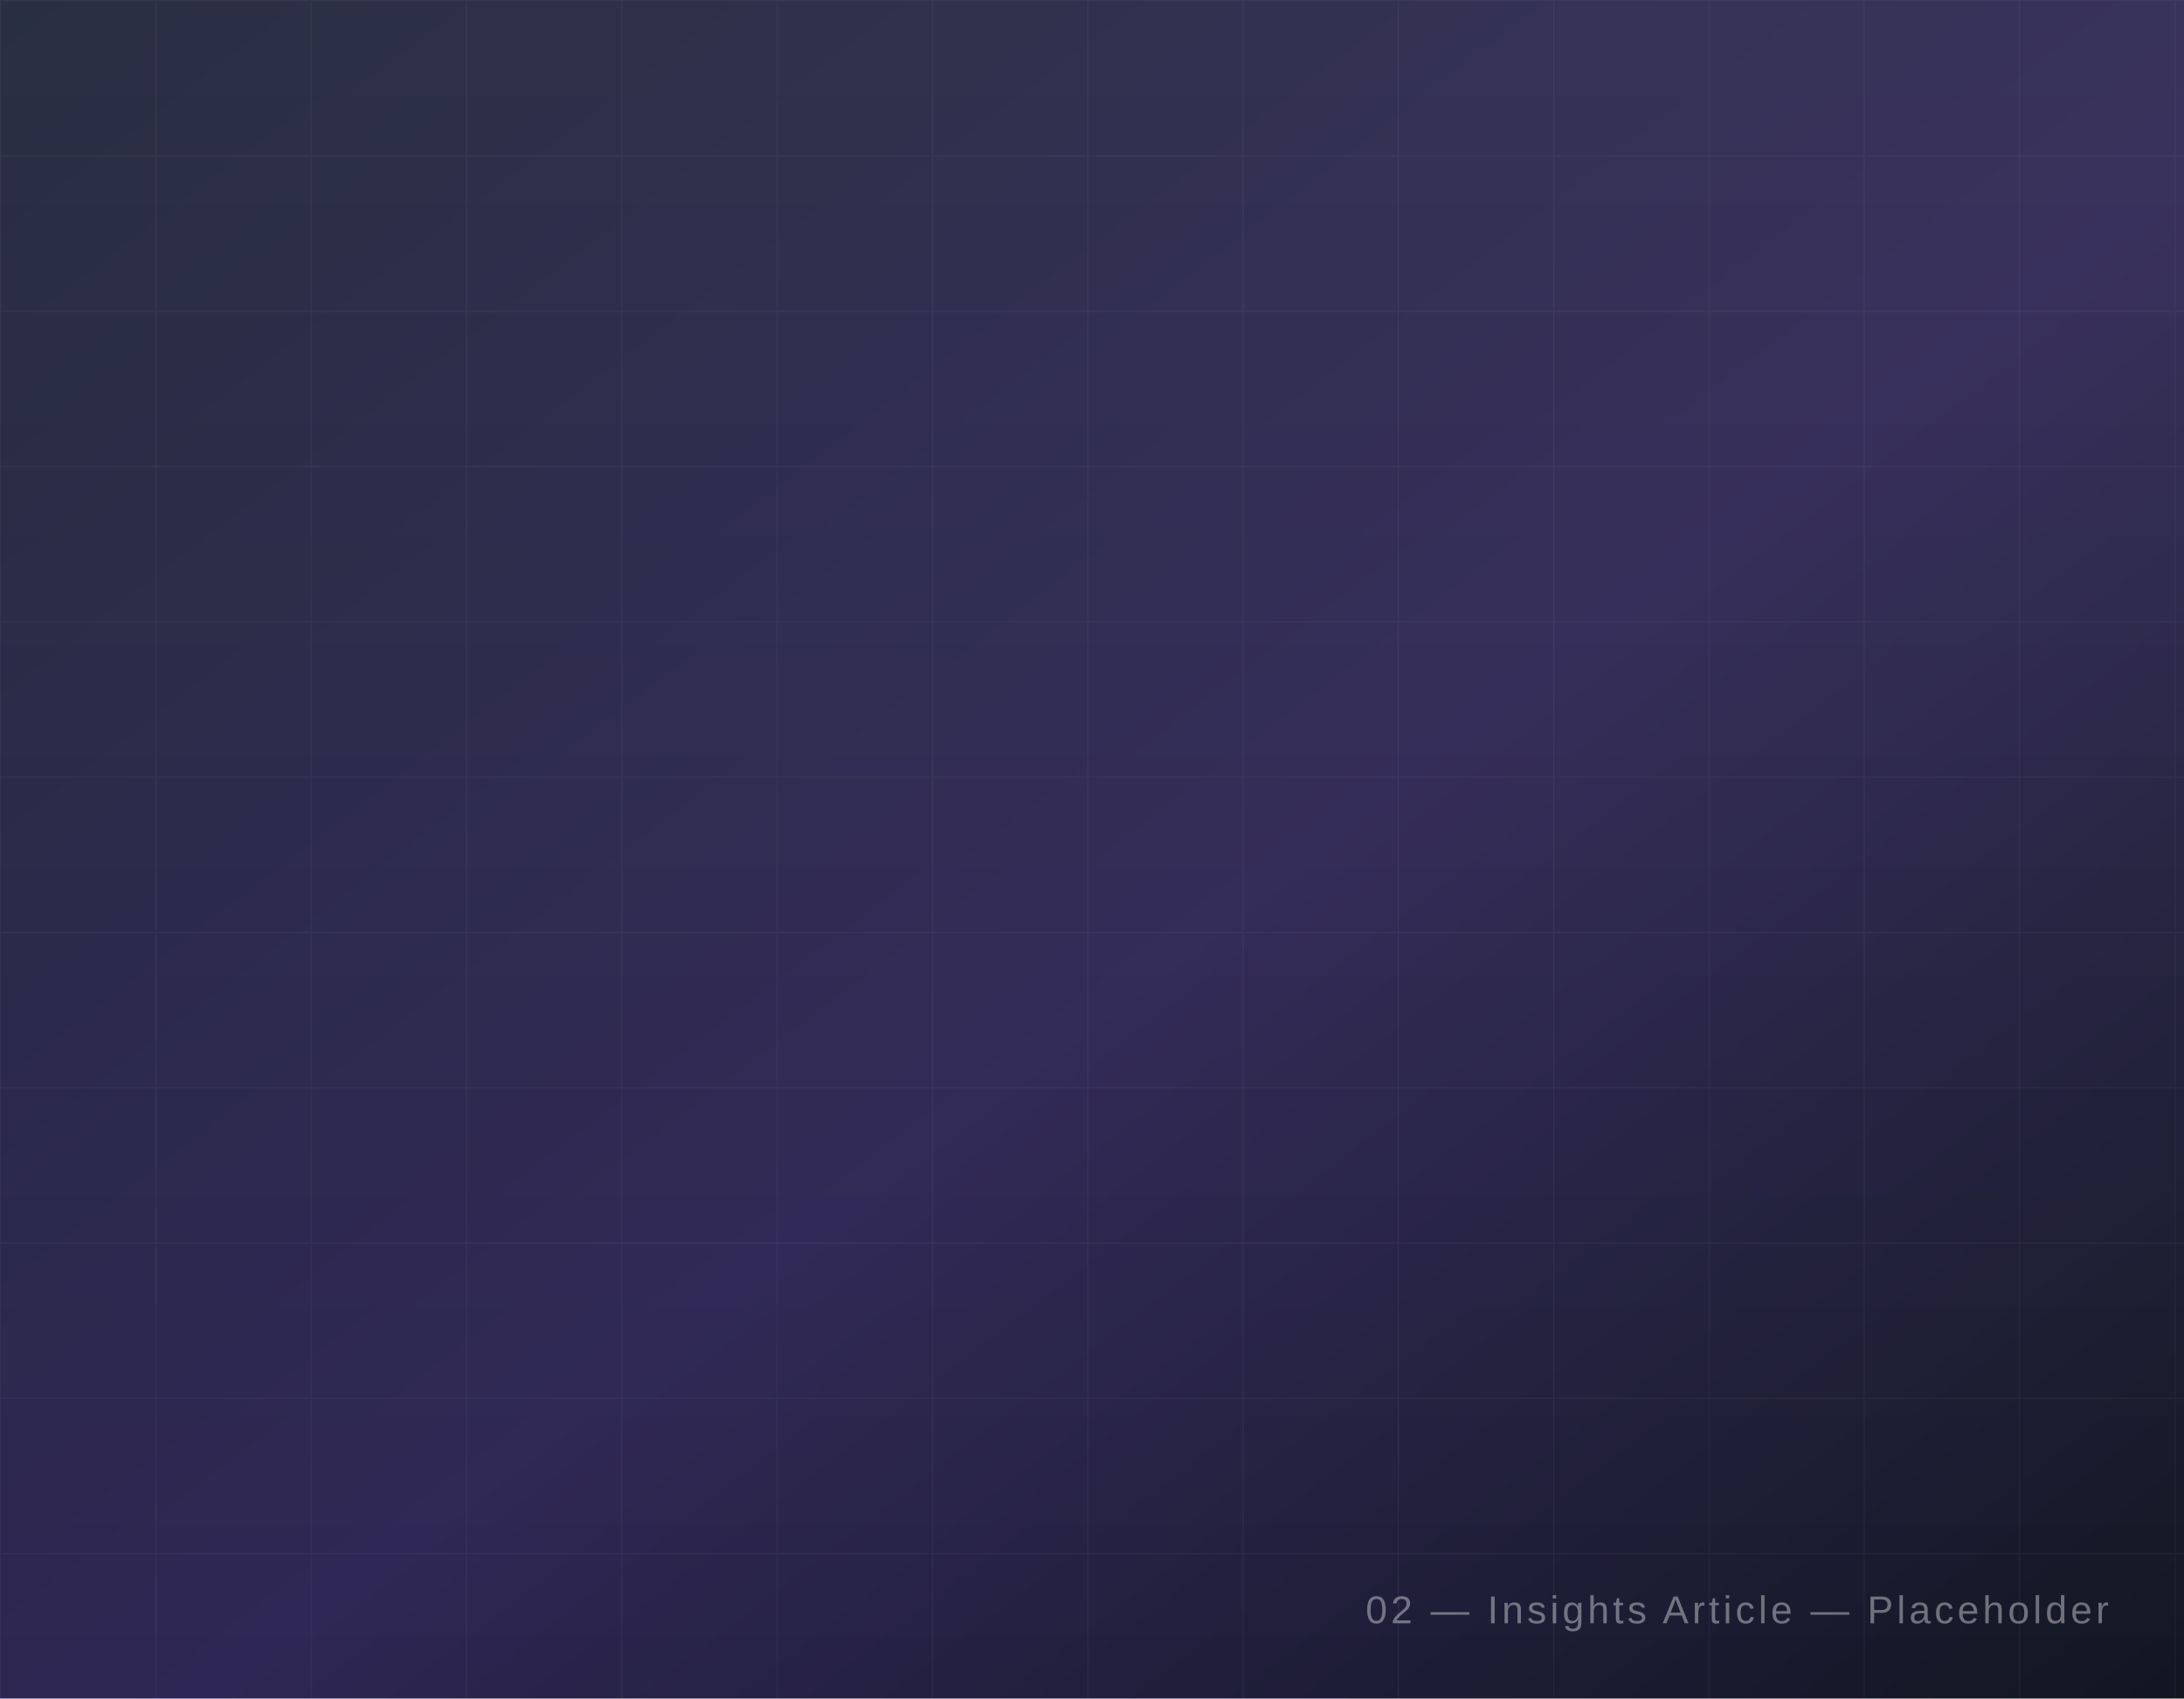
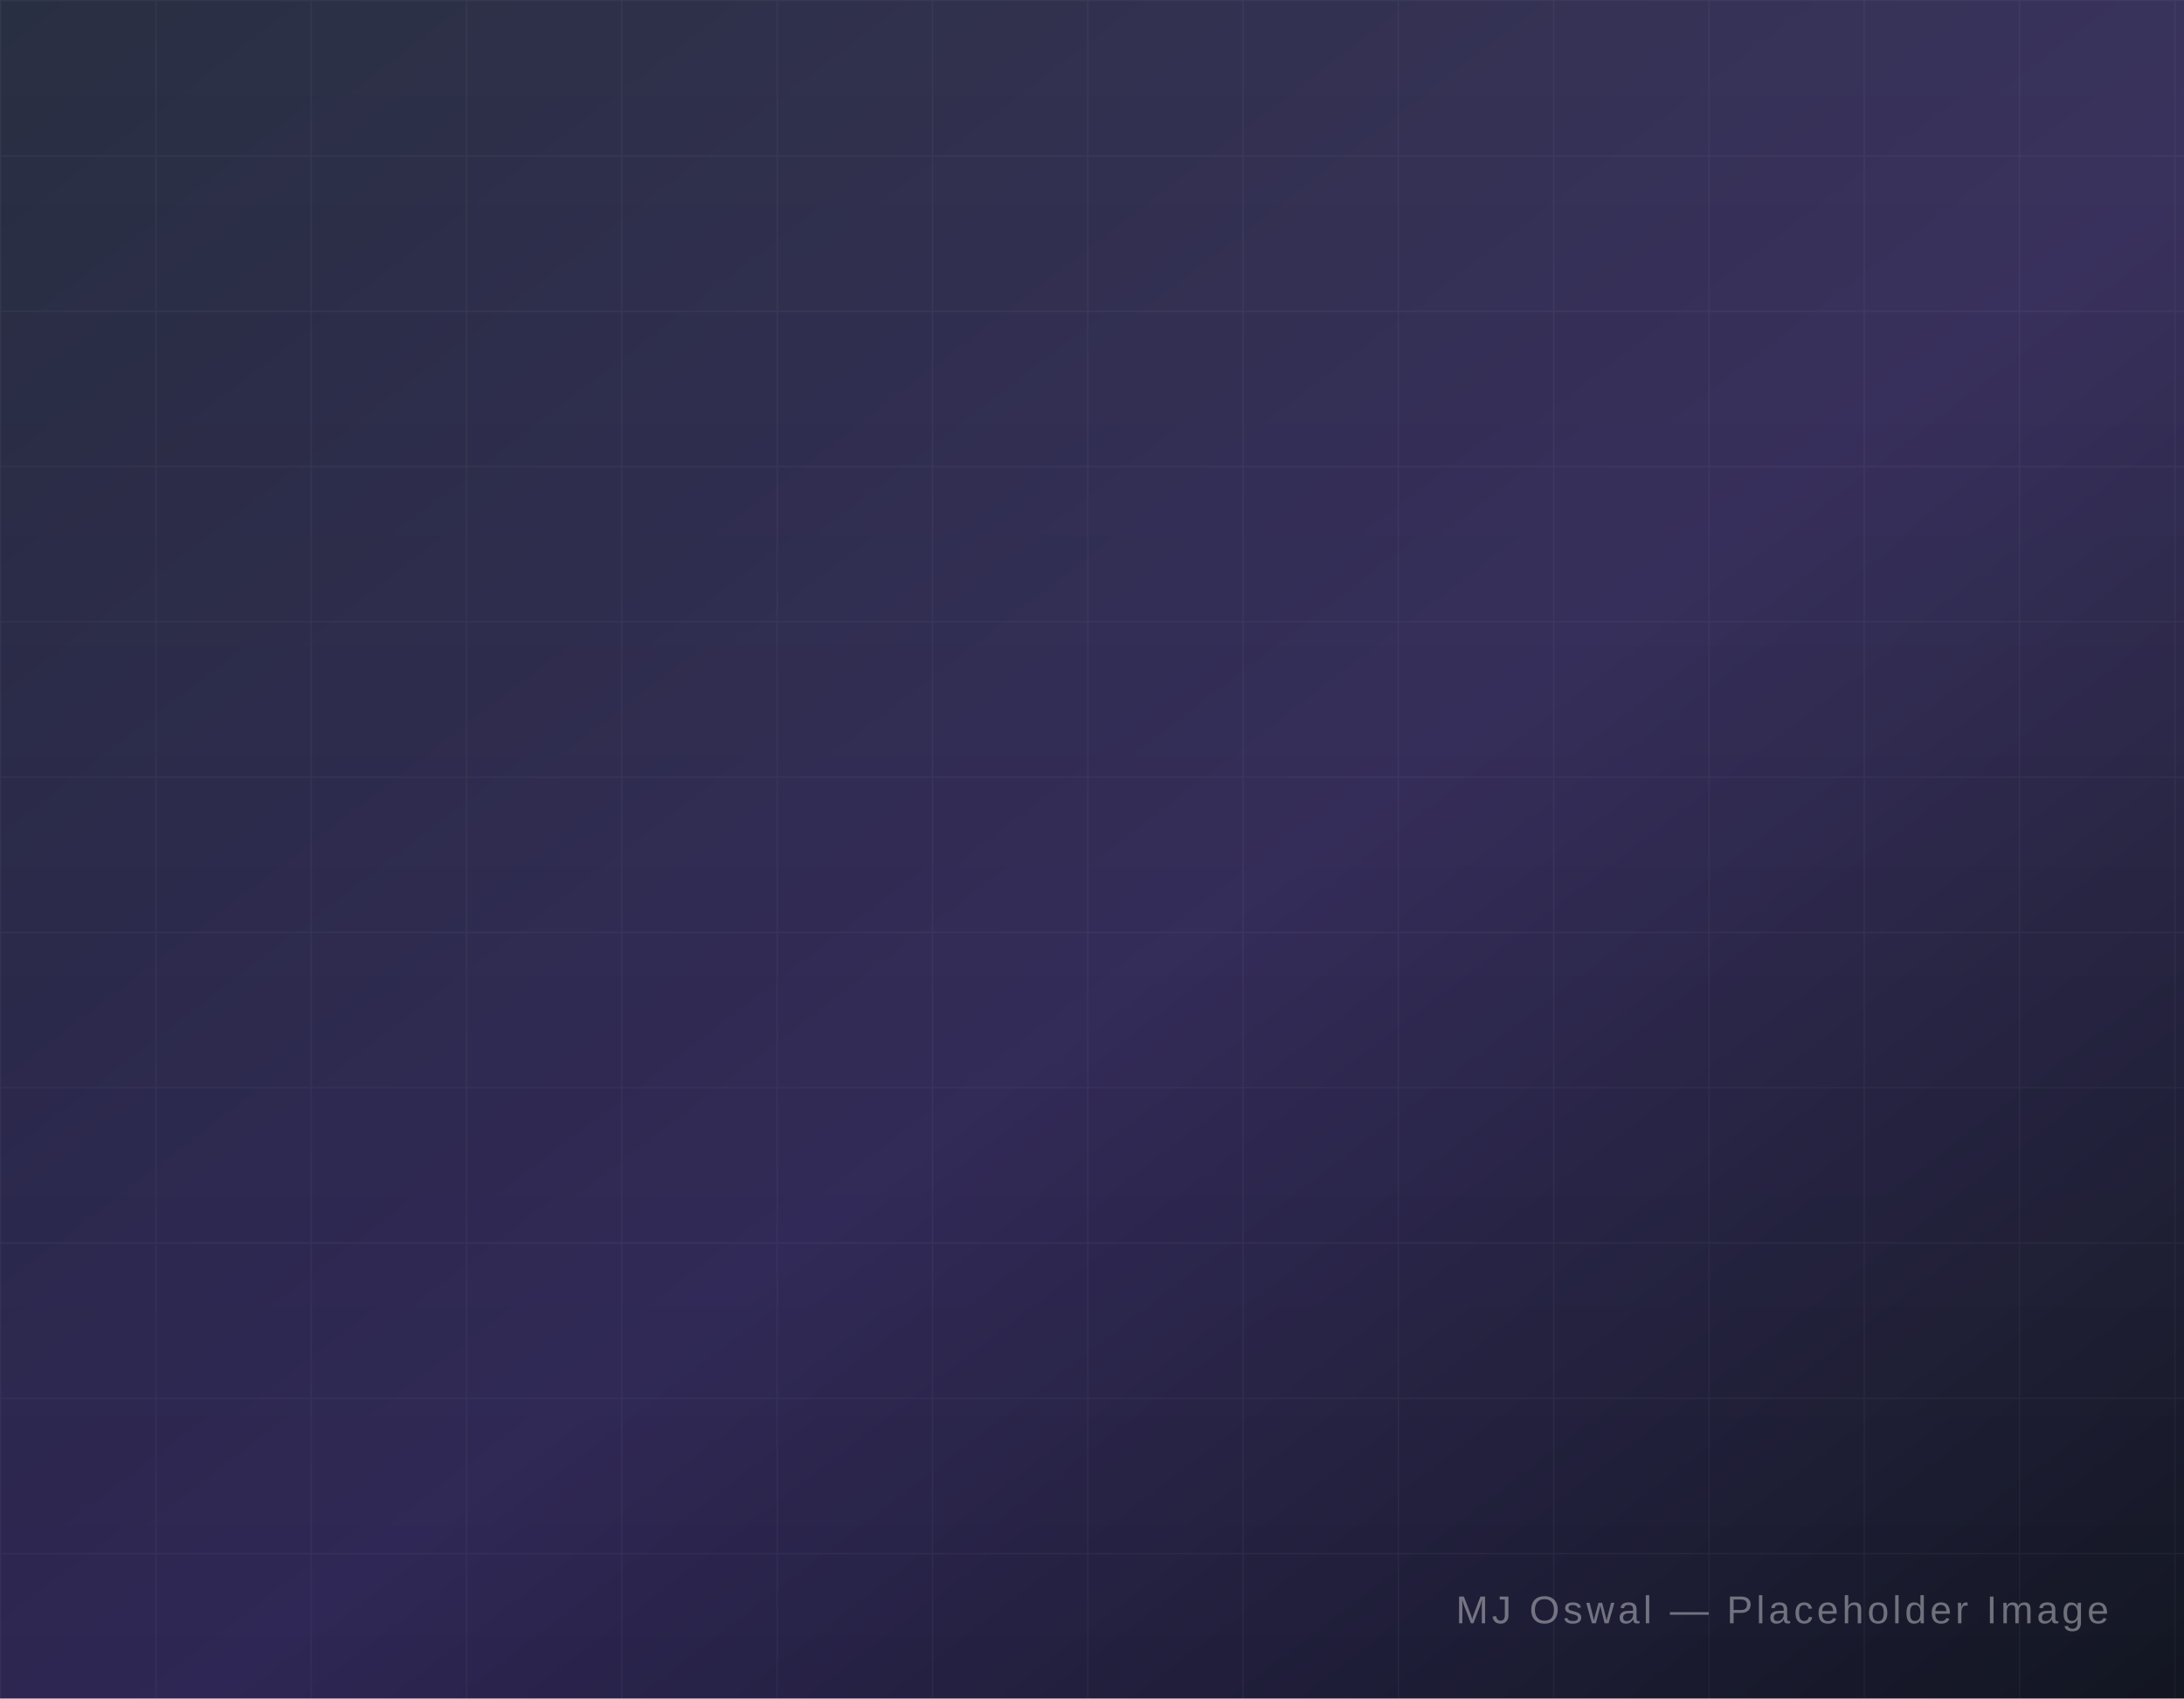
- <svg xmlns="http://www.w3.org/2000/svg" viewBox="0 0 900 700" width="900" height="700" role="img" aria-label="02 Insights Article — Placeholder">
+ <svg xmlns="http://www.w3.org/2000/svg" viewBox="0 0 900 700" width="900" height="700" role="img" aria-label="MJ Oswal Placeholder Image">
  <defs>
    <linearGradient id="g" x1="0%" y1="0%" x2="100%" y2="100%">
      <stop offset="0%" stop-color="hsl(225, 32%, 16%)" />
      <stop offset="55%" stop-color="hsl(250, 38%, 24%)" />
      <stop offset="100%" stop-color="hsl(225, 30%, 10%)" />
    </linearGradient>
    <linearGradient id="sheen" x1="0%" y1="0%" x2="0%" y2="100%">
      <stop offset="0%" stop-color="#ffffff" stop-opacity="0.06" />
      <stop offset="100%" stop-color="#ffffff" stop-opacity="0" />
    </linearGradient>
    <pattern id="grid" width="64" height="64" patternUnits="userSpaceOnUse">
      <path d="M 64 0 L 0 0 0 64" fill="none" stroke="#ffffff" stroke-opacity="0.045" stroke-width="1" />
    </pattern>
  </defs>
  <rect width="900" height="700" fill="url(#g)" />
  <rect width="900" height="700" fill="url(#grid)" />
  <rect width="900" height="700" fill="url(#sheen)" />
-   <text x="869" y="669" text-anchor="end" dominant-baseline="auto" font-family="Arial, Helvetica, sans-serif" font-size="16" fill="#ffffff" fill-opacity="0.38" letter-spacing="1.5">02 — Insights Article — Placeholder</text>
+   <text x="869" y="669" text-anchor="end" dominant-baseline="auto" font-family="Arial, Helvetica, sans-serif" font-size="16" fill="#ffffff" fill-opacity="0.38" letter-spacing="1.5">MJ Oswal — Placeholder Image</text>
</svg>
